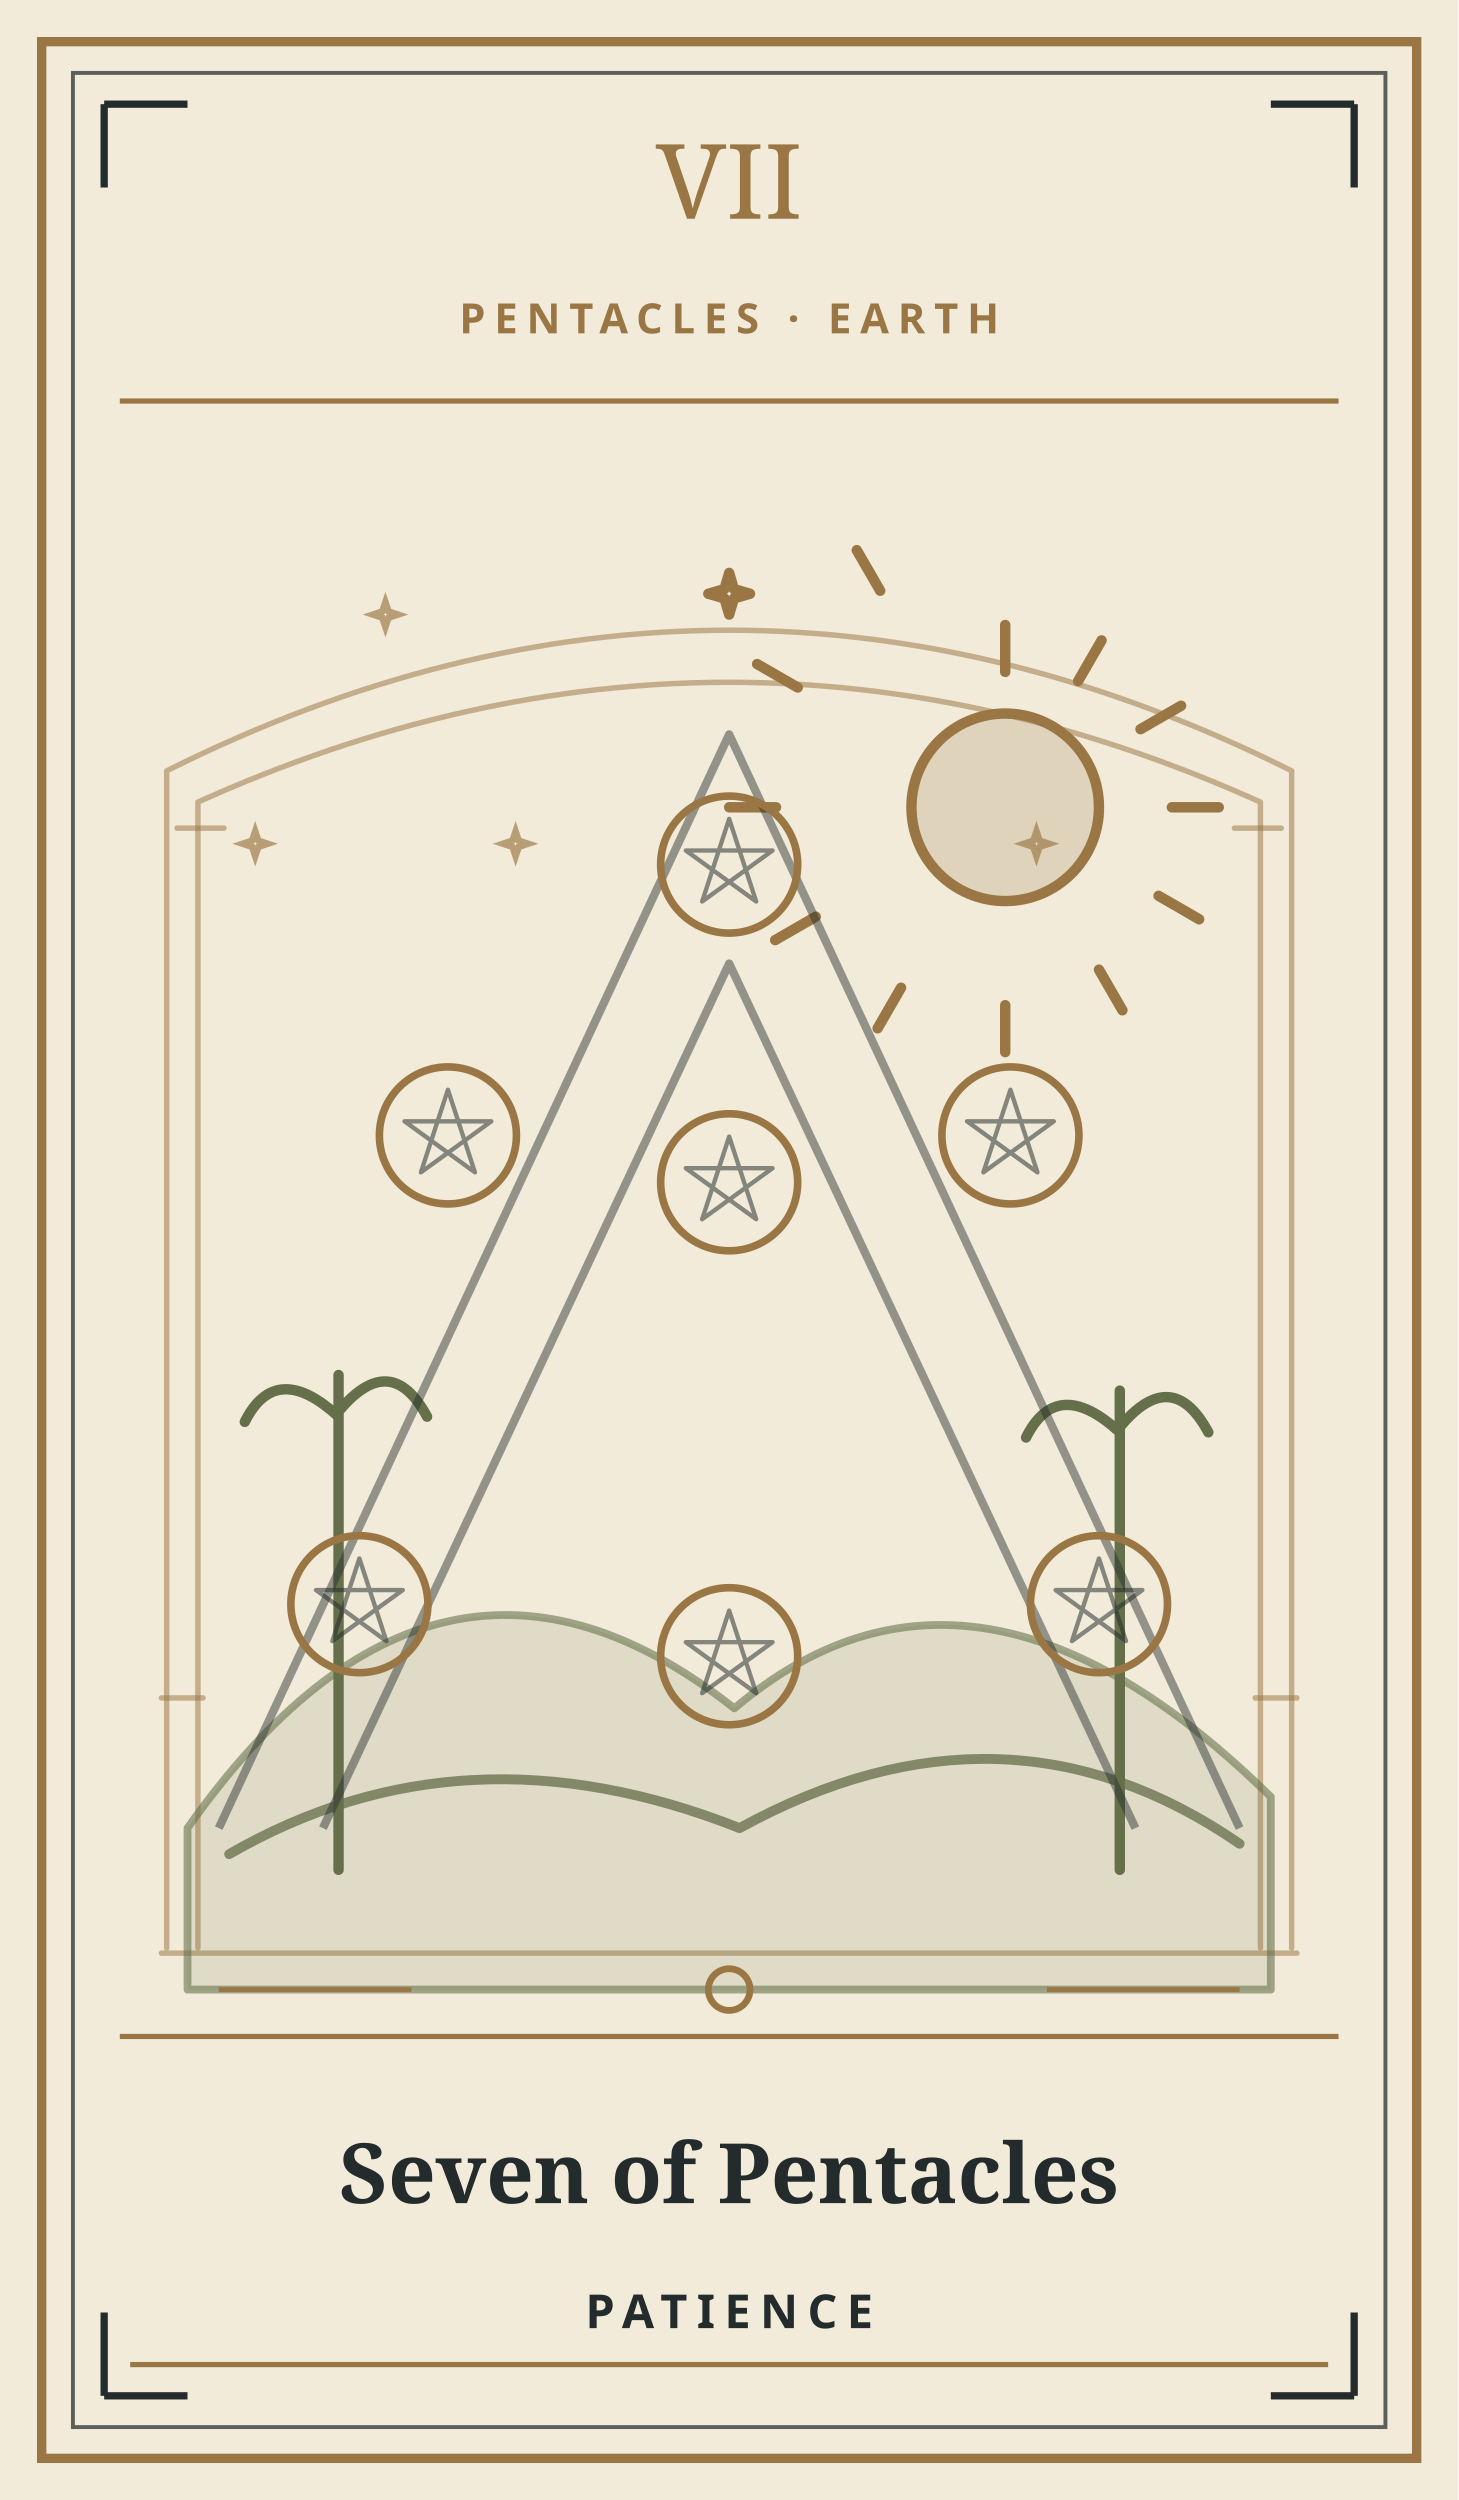
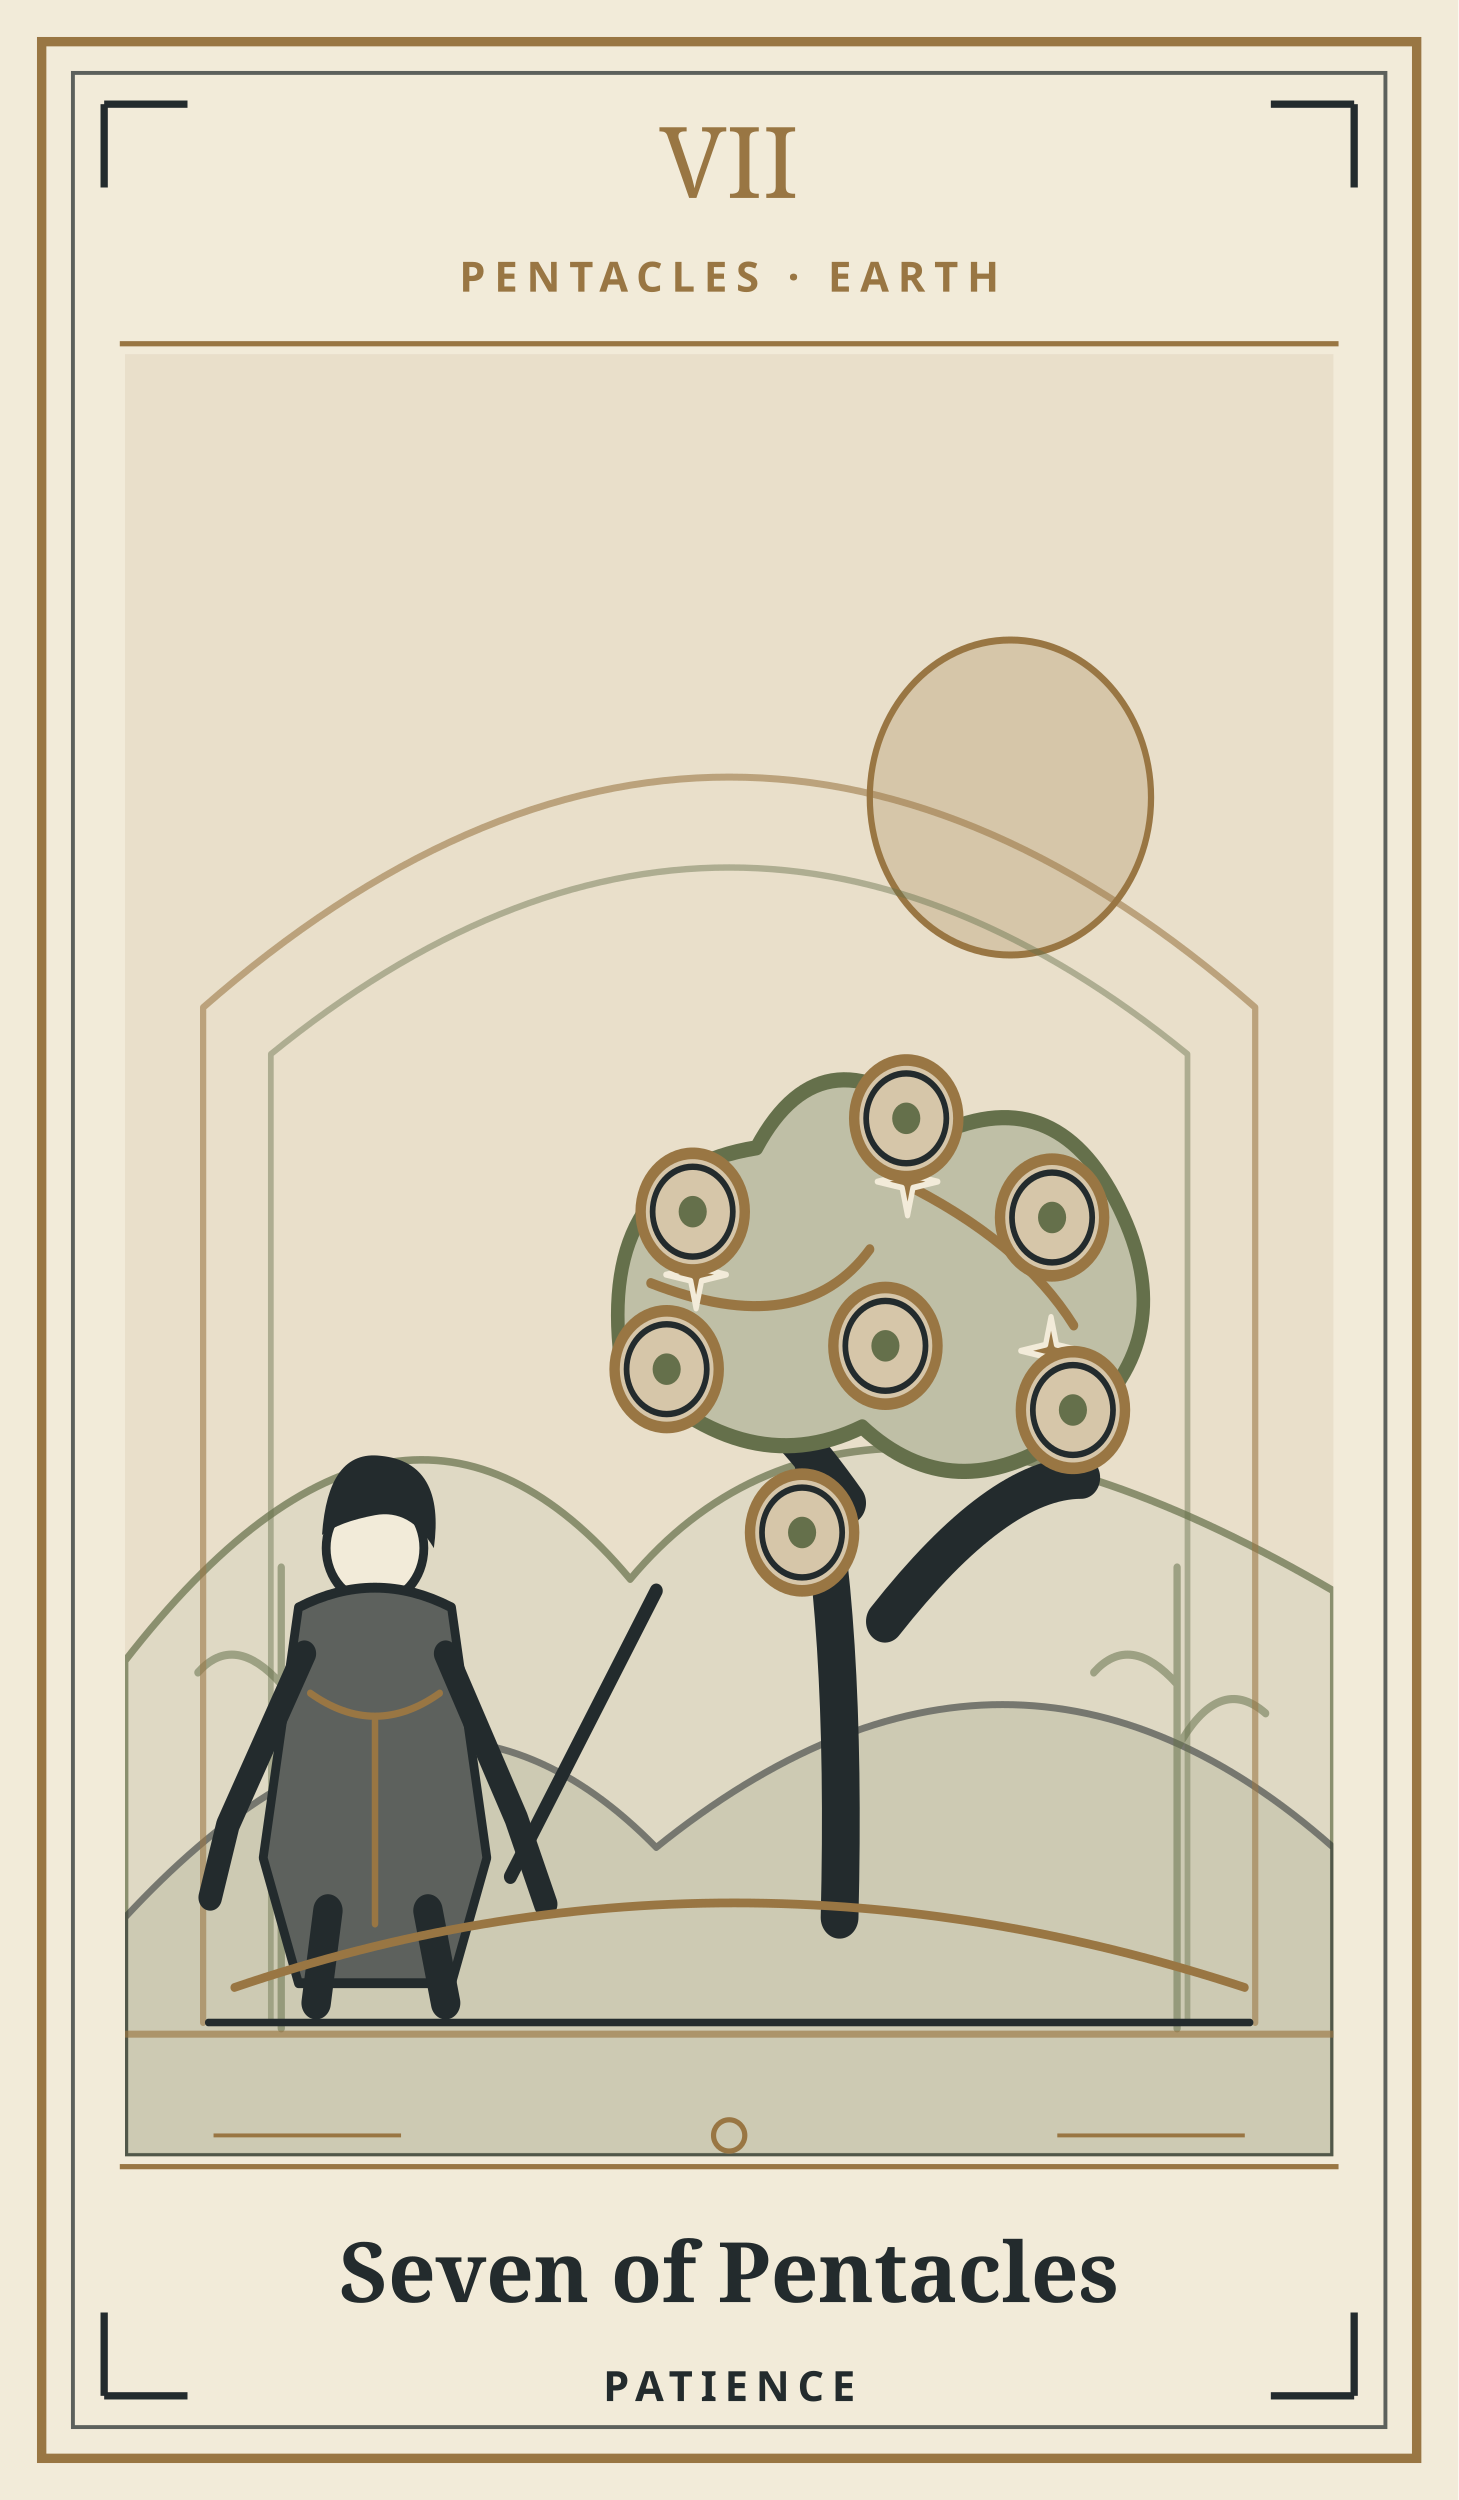
<svg xmlns="http://www.w3.org/2000/svg" width="280" height="480" viewBox="0 0 280 480" role="img" aria-labelledby="title description">
-   <style>
- .ink{fill:none;stroke:#232b2d;stroke-width:2.3;stroke-linecap:round;stroke-linejoin:round}
- .fine{fill:none;stroke:#232b2d;stroke-opacity:.53;stroke-width:1.15;stroke-linecap:round;stroke-linejoin:round}
- .gold{fill:none;stroke:#997643;stroke-width:2;stroke-linecap:round;stroke-linejoin:round}
- .faint{fill:none;stroke:#997643;stroke-opacity:.66;stroke-width:1.25}
- .inkfill{fill:#232b2d;stroke:#232b2d;stroke-width:1}
- .distant{fill:#65704b;fill-opacity:.13;stroke:#65704b;stroke-opacity:.58;stroke-width:1.5;stroke-linejoin:round}
- .terrain{fill:none;stroke:#65704b;stroke-opacity:.76;stroke-width:1.9;stroke-linecap:round;stroke-linejoin:round}
- .halo{fill:#997643;fill-opacity:.10;stroke:#997643;stroke-width:1.25}
- .cloud{fill:none;stroke:#232b2d;stroke-opacity:.32;stroke-width:1.3;stroke-linecap:round}
- .wind{fill:none;stroke:#65704b;stroke-opacity:.60;stroke-width:1.1;stroke-linecap:round}
- .hands{fill:none;stroke:#232b2d;stroke-width:2.4;stroke-linecap:round;stroke-linejoin:round}
- .arch{fill:none;stroke:#997643;stroke-width:1.8;stroke-linecap:round;stroke-linejoin:round}
- .tension{fill:none;stroke:#65704b;stroke-opacity:.55;stroke-width:1.5;stroke-linecap:round}
- .bridge{fill:none;stroke:#997643;stroke-width:2.3;stroke-linecap:round}
- .ridge{fill:none;stroke:#232b2d;stroke-opacity:.46;stroke-width:1.6;stroke-linejoin:round}
- .motion{fill:none;stroke:#65704b;stroke-opacity:.54;stroke-width:2;stroke-linecap:round}
- .beast{fill:#65704b;fill-opacity:.23;stroke:#232b2d;stroke-width:1.8;stroke-linejoin:round}
- .regalia{fill:#997643;fill-opacity:.25;stroke:#997643;stroke-width:1.6;stroke-linejoin:round}
- .petal{fill:#f2ebd9;stroke:#65704b;stroke-width:1.5}
- .wash{fill:#65704b;fill-opacity:.11;stroke:#232b2d;stroke-width:1.8;stroke-linejoin:round}
- .column{fill:#f2ebd9;stroke:#232b2d;stroke-width:2.1}
- .sun{fill:#997643;fill-opacity:.2;stroke:#997643;stroke-width:2}
- .paperfill{fill:#f2ebd9;stroke:#232b2d;stroke-width:1.8}
- .lantern{fill:#997643;fill-opacity:.35;stroke:#232b2d;stroke-width:2}
- .vine{fill:none;stroke:#65704b;stroke-width:2;stroke-linecap:round;stroke-linejoin:round}
- .water{fill:none;stroke:#65704b;stroke-width:2;stroke-linecap:round}
- .chain{fill:none;stroke:#997643;stroke-width:3;stroke-dasharray:4 4}
- .lightning{fill:none;stroke:#65704b;stroke-width:7;stroke-linecap:square;stroke-linejoin:miter}
- .ghost{fill:none;stroke:#997643;stroke-opacity:.52;stroke-width:1.05;stroke-linecap:round;stroke-linejoin:round}
- .landscape{fill:none;stroke:#65704b;stroke-opacity:.58;stroke-width:1.5;stroke-linecap:round}
- .hatch{fill:none;stroke:#232b2d;stroke-opacity:.42;stroke-width:1;stroke-linecap:round}
- </style>
  <rect width="280" height="480" fill="#f2ebd9" />
  <rect x="8" y="8" width="264" height="464" fill="none" stroke="#997643" stroke-width="1.8" />
  <rect x="14" y="14" width="252" height="452" fill="none" stroke="#232b2d" stroke-width=".75" opacity=".72" />
-   <path d="M23 77H257M23 391H257M25 454H255" stroke="#997643" stroke-width="1" />
+   <path d="M23 66H257M23 416H257" stroke="#997643" stroke-width="1" />
  <path d="M20 20L36 20M20 20L20 36M260 20L244 20M260 20L260 36M20 460L36 460M20 460L20 444M260 460L244 460M260 460L260 444" stroke="#232b2d" stroke-width="1.4" />
-   <text class="number" x="140" y="42" font-family="Noto Serif" font-size="20" font-weight="400" fill="#997643" text-anchor="middle">VII</text>
-   <text class="small" x="140" y="64" font-family="Noto Sans" font-size="8" font-weight="600" letter-spacing="1.7" fill="#997643" text-anchor="middle">PENTACLES · EARTH</text>
+   <text class="number" x="140" y="38" font-family="Noto Serif" font-size="19" font-weight="400" fill="#997643" text-anchor="middle">VII</text>
+   <text class="small" x="140" y="56" font-family="Noto Sans" font-size="8" font-weight="600" letter-spacing="1.7" fill="#997643" text-anchor="middle">PENTACLES · EARTH</text>
+   <defs>
+     <clipPath id="window">
+       <rect x="24" y="68" width="232" height="346" />
+     </clipPath>
+   </defs>
  <g clip-path="url(#window)">
-     <path class="ghost" d="M32 374V148Q140 94 248 148V374" />
-     <path class="ghost" d="M38 374V154Q140 108 242 154V374" />
-     <path class="ghost" d="M31 375H249" />
-     <path class="gold" d="M140 110L140.9 113.1L144 114L140.9 114.9L140 118L139.1 114.9L136 114L139.1 113.1Z" />
-     <path class="ghost" d="M34 159H43M237 159H246M31 326H39M241 326H249" />
-     <path class="faint" d="M199 159.6L199.6 161.4L201.4 162L199.6 162.6L199 164.4L198.4 162.6L196.6 162L198.4 161.4Z" />
-     <path class="faint" d="M99 159.6L99.6 161.4L101.4 162L99.6 162.6L99 164.4L98.4 162.6L96.6 162L98.4 161.4Z" />
-     <path class="faint" d="M74 115.6L74.6 117.4L76.4 118L74.6 118.6L74 120.4L73.4 118.6L71.6 118L73.4 117.4Z" />
-     <path class="faint" d="M49 159.6L49.6 161.4L51.4 162L49.6 162.6L49 164.4L48.4 162.6L46.6 162L48.4 161.4Z" />
-     <path class="distant" d="M36 351Q84 283 141 328Q187 289 244 345V382H36Z" />
-     <path class="terrain" d="M44 356Q89 330 142 351Q193 323 238 354" />
-     <path class="vine" d="M65 359V264M65 272Q53 261 47 273M65 271Q75 259 82 272" />
-     <path class="vine" d="M215 359V267M215 275Q203 264 197 276M215 274Q225 262 232 275" />
-     <circle class="sun" cx="193" cy="155" r="18" />
-     <path class="gold" d="M193 129L193 120" transform="rotate(0 193 155)" />
-     <path class="gold" d="M193 127L193 118" transform="rotate(30 193 155)" />
-     <path class="gold" d="M193 125L193 116" transform="rotate(60 193 155)" />
-     <path class="gold" d="M193 123L193 114" transform="rotate(90 193 155)" />
-     <path class="gold" d="M193 121L193 112" transform="rotate(120 193 155)" />
-     <path class="gold" d="M193 119L193 110" transform="rotate(150 193 155)" />
-     <path class="gold" d="M193 117L193 108" transform="rotate(180 193 155)" />
-     <path class="gold" d="M193 115L193 106" transform="rotate(210 193 155)" />
-     <path class="gold" d="M193 113L193 104" transform="rotate(240 193 155)" />
-     <path class="gold" d="M193 111L193 102" transform="rotate(270 193 155)" />
-     <path class="gold" d="M193 109L193 100" transform="rotate(300 193 155)" />
-     <path class="gold" d="M193 107L193 98" transform="rotate(330 193 155)" />
-     <path class="ridge" d="M42 351L140 141L238 351M62 351L140 185L218 351" />
-     <g transform="translate(140 166) scale(0.7308)">
-       <circle class="gold" cx="0" cy="0" r="18" />
-       <polyline class="fine" points="0.0,-12.0 7.1,9.7 -11.4,-3.7 11.4,-3.7 -7.1,9.7 0.0,-12.0" />
-     </g>
-     <g transform="translate(86 218) scale(0.7308)">
-       <circle class="gold" cx="0" cy="0" r="18" />
-       <polyline class="fine" points="0.0,-12.0 7.1,9.7 -11.4,-3.7 11.4,-3.7 -7.1,9.7 0.0,-12.0" />
-     </g>
-     <g transform="translate(140 227) scale(0.7308)">
-       <circle class="gold" cx="0" cy="0" r="18" />
-       <polyline class="fine" points="0.0,-12.0 7.1,9.7 -11.4,-3.7 11.4,-3.7 -7.1,9.7 0.0,-12.0" />
-     </g>
-     <g transform="translate(194 218) scale(0.7308)">
-       <circle class="gold" cx="0" cy="0" r="18" />
-       <polyline class="fine" points="0.0,-12.0 7.1,9.7 -11.4,-3.7 11.4,-3.7 -7.1,9.7 0.0,-12.0" />
-     </g>
-     <g transform="translate(69 308) scale(0.7308)">
-       <circle class="gold" cx="0" cy="0" r="18" />
-       <polyline class="fine" points="0.0,-12.0 7.1,9.7 -11.4,-3.7 11.4,-3.7 -7.1,9.7 0.0,-12.0" />
-     </g>
-     <g transform="translate(140 318) scale(0.7308)">
-       <circle class="gold" cx="0" cy="0" r="18" />
-       <polyline class="fine" points="0.0,-12.0 7.1,9.7 -11.4,-3.7 11.4,-3.7 -7.1,9.7 0.0,-12.0" />
-     </g>
-     <g transform="translate(211 308) scale(0.7308)">
-       <circle class="gold" cx="0" cy="0" r="18" />
-       <polyline class="fine" points="0.0,-12.0 7.1,9.7 -11.4,-3.7 11.4,-3.7 -7.1,9.7 0.0,-12.0" />
+     <rect x="24" y="68" width="232" height="346" fill="#ede6d5" />
+     <g transform="translate(0 -20.48) scale(1 1.12)">
+       <path d="M24 79H256V388H24Z" fill="#e9dfca" stroke="none" stroke-width="1.4" stroke-linecap="round" stroke-linejoin="round" opacity="1" />
+       <circle cx="194" cy="155" r="27" fill="#d6c6a9" stroke="#997643" stroke-width="1.2" opacity="1" />
+       <path d="M24 303Q77 242 121 289Q164 243 256 291V388H24Z" fill="#dbd7c2" stroke="#65704b" stroke-width="1.3" stroke-linecap="round" stroke-linejoin="round" opacity="0.72" />
+       <path d="M24 347Q80 293 126 335Q194 286 256 335V388H24Z" fill="#bfbfa6" stroke="#232b2d" stroke-width="1.2" stroke-linecap="round" stroke-linejoin="round" opacity="0.56" />
+       <path d="M54 366V287M54 307Q45 298 38 305M54 318Q62 305 71 312" fill="none" stroke="#65704b" stroke-width="1.4" stroke-linecap="round" stroke-linejoin="round" opacity="0.54" />
+       <path d="M226 366V287M226 307Q217 298 210 305M226 318Q234 305 243 312" fill="none" stroke="#65704b" stroke-width="1.4" stroke-linecap="round" stroke-linejoin="round" opacity="0.54" />
+       <path d="M24 367H256" fill="none" stroke="#997643" stroke-width="1.2" stroke-linecap="round" stroke-linejoin="round" opacity="0.65" />
+       <path d="M39 365V191Q140 112 241 191V365" fill="none" stroke="#997643" stroke-width="1.2" stroke-linecap="round" stroke-linejoin="round" opacity="0.58" />
+       <path d="M52 365V199Q140 135 228 199V365" fill="none" stroke="#65704b" stroke-width="1.1" stroke-linecap="round" stroke-linejoin="round" opacity="0.45" />
+       <path d="M40 365H240" fill="none" stroke="#232b2d" stroke-width="1.3" stroke-linecap="round" stroke-linejoin="round" opacity="1" />
+       <g transform="translate(167 347) rotate(0) scale(1.45)">
+         <path d="M-4 0Q-3 -36 -8 -56M2 -35Q17 -52 28 -52M-3 -49Q-18 -68 -30 -67" fill="none" stroke="#232b2d" stroke-width="5" stroke-linecap="round" stroke-linejoin="round" opacity="1" />
+         <path d="M-33 -66Q-36 -88 -15 -91Q-6 -106 10 -93Q26 -99 34 -82Q41 -67 26 -57Q11 -48 -1 -58Q-17 -51 -33 -66Z" fill="#bfbfa6" stroke="#65704b" stroke-width="1.8" stroke-linecap="round" stroke-linejoin="round" opacity="1" />
+         <path d="M-29 -75Q-9 -68 0 -79M4 -87Q20 -80 27 -70" fill="none" stroke="#997643" stroke-width="1.2" stroke-linecap="round" stroke-linejoin="round" opacity="1" />
+         <path d="M-23 -80L-22.28 -76.72L-19 -76L-22.28 -75.28L-23 -72L-23.72 -75.28L-27 -76L-23.72 -76.72Z" fill="#997643" stroke="#f2ebd9" stroke-width="0.7" stroke-linecap="round" stroke-linejoin="round" opacity="1" />
+         <path d="M5 -91L5.72 -87.72L9 -87L5.72 -86.28L5 -83L4.28 -86.28L1 -87L4.28 -87.72Z" fill="#997643" stroke="#f2ebd9" stroke-width="0.7" stroke-linecap="round" stroke-linejoin="round" opacity="1" />
+         <path d="M24 -71L24.72 -67.72L28 -67L24.72 -66.28L24 -63L23.28 -66.28L20 -67L23.28 -67.72Z" fill="#997643" stroke="#f2ebd9" stroke-width="0.7" stroke-linecap="round" stroke-linejoin="round" opacity="1" />
+       </g>
+       <circle cx="133" cy="226" r="10" fill="#d6c6a9" stroke="#997643" stroke-width="2" opacity="1" />
+       <circle cx="133" cy="226" r="7.7" fill="none" stroke="#232b2d" stroke-width="1.1" opacity="1" />
+       <circle cx="133" cy="226" r="2.7" fill="#65704b" stroke="none" stroke-width="1.4" opacity="1" />
+       <circle cx="174" cy="210" r="10" fill="#d6c6a9" stroke="#997643" stroke-width="2" opacity="1" />
+       <circle cx="174" cy="210" r="7.7" fill="none" stroke="#232b2d" stroke-width="1.1" opacity="1" />
+       <circle cx="174" cy="210" r="2.7" fill="#65704b" stroke="none" stroke-width="1.4" opacity="1" />
+       <circle cx="202" cy="227" r="10" fill="#d6c6a9" stroke="#997643" stroke-width="2" opacity="1" />
+       <circle cx="202" cy="227" r="7.7" fill="none" stroke="#232b2d" stroke-width="1.1" opacity="1" />
+       <circle cx="202" cy="227" r="2.7" fill="#65704b" stroke="none" stroke-width="1.4" opacity="1" />
+       <circle cx="128" cy="253" r="10" fill="#d6c6a9" stroke="#997643" stroke-width="2" opacity="1" />
+       <circle cx="128" cy="253" r="7.7" fill="none" stroke="#232b2d" stroke-width="1.1" opacity="1" />
+       <circle cx="128" cy="253" r="2.7" fill="#65704b" stroke="none" stroke-width="1.4" opacity="1" />
+       <circle cx="170" cy="249" r="10" fill="#d6c6a9" stroke="#997643" stroke-width="2" opacity="1" />
+       <circle cx="170" cy="249" r="7.7" fill="none" stroke="#232b2d" stroke-width="1.1" opacity="1" />
+       <circle cx="170" cy="249" r="2.7" fill="#65704b" stroke="none" stroke-width="1.4" opacity="1" />
+       <circle cx="206" cy="260" r="10" fill="#d6c6a9" stroke="#997643" stroke-width="2" opacity="1" />
+       <circle cx="206" cy="260" r="7.7" fill="none" stroke="#232b2d" stroke-width="1.1" opacity="1" />
+       <circle cx="206" cy="260" r="2.7" fill="#65704b" stroke="none" stroke-width="1.4" opacity="1" />
+       <circle cx="154" cy="281" r="10" fill="#d6c6a9" stroke="#997643" stroke-width="2" opacity="1" />
+       <circle cx="154" cy="281" r="7.7" fill="none" stroke="#232b2d" stroke-width="1.1" opacity="1" />
+       <circle cx="154" cy="281" r="2.7" fill="#65704b" stroke="none" stroke-width="1.4" opacity="1" />
+       <g transform="translate(72 356) scale(1.13 1.13)">
+         <circle cx="0" cy="-64" r="8.3" fill="#f2ebd9" stroke="#232b2d" stroke-width="1.5" opacity="1" />
+         <path d="M-9 -66Q-8 -79 1 -78Q12 -77 10 -64Q6 -70 0 -69Q-6 -68 -9 -66Z" fill="#232b2d" stroke="none" stroke-width="1.4" stroke-linecap="round" stroke-linejoin="round" opacity="1" />
+         <path d="M-13 -55Q0 -61 13 -55L19 -17L13 2H-13L-19 -17Z" fill="#5d615d" stroke="#232b2d" stroke-width="1.5" stroke-linecap="round" stroke-linejoin="round" opacity="1" />
+         <path d="M-8 -9L-10 5M9 -9L12 5" fill="none" stroke="#232b2d" stroke-width="5" stroke-linecap="round" stroke-linejoin="round" opacity="1" />
+         <path d="M-12 -48L-25 -22L-28 -11M12 -48L24 -23L29 -10" fill="none" stroke="#232b2d" stroke-width="4" stroke-linecap="round" stroke-linejoin="round" opacity="1" />
+         <path d="M-11 -42Q0 -35 11 -42M0 -38V-7" fill="none" stroke="#997643" stroke-width="1.1" stroke-linecap="round" stroke-linejoin="round" opacity="1" />
+       </g>
+       <path d="M98 340L126 291" fill="none" stroke="#232b2d" stroke-width="2.5" stroke-linecap="round" stroke-linejoin="round" opacity="1" />
+       <path d="M45 359Q140 330 239 359" fill="none" stroke="#997643" stroke-width="1.5" stroke-linecap="round" stroke-linejoin="round" opacity="1" />
    </g>
  </g>
-   <defs>
-     <clipPath id="window">
-       <rect x="24" y="79" width="232" height="309" />
-     </clipPath>
-   </defs>
-   <path d="M42 382H79M201 382H238" stroke="#997643" stroke-width=".9" />
-   <circle cx="140" cy="382" r="4" fill="none" stroke="#997643" stroke-width="1.3" />
-   <text class="title" x="140" y="423" font-family="Noto Serif" font-size="16" font-weight="600" fill="#232b2d" text-anchor="middle">Seven of Pentacles</text>
-   <text class="label" x="140" y="447" font-family="Noto Sans" font-size="9" font-weight="600" letter-spacing="1.8" fill="#232b2d" text-anchor="middle">PATIENCE</text>
+   <path d="M41 410H77M203 410H239" stroke="#997643" stroke-width=".75" />
+   <circle cx="140" cy="410" r="3" fill="none" stroke="#997643" stroke-width="1" />
+   <text class="title" x="140" y="442" font-family="Noto Serif" font-size="16" font-weight="600" fill="#232b2d" text-anchor="middle">Seven of Pentacles</text>
+   <text class="label" x="140" y="461" font-family="Noto Sans" font-size="8" font-weight="600" letter-spacing="1.5" fill="#232b2d" text-anchor="middle">PATIENCE</text>
</svg>
